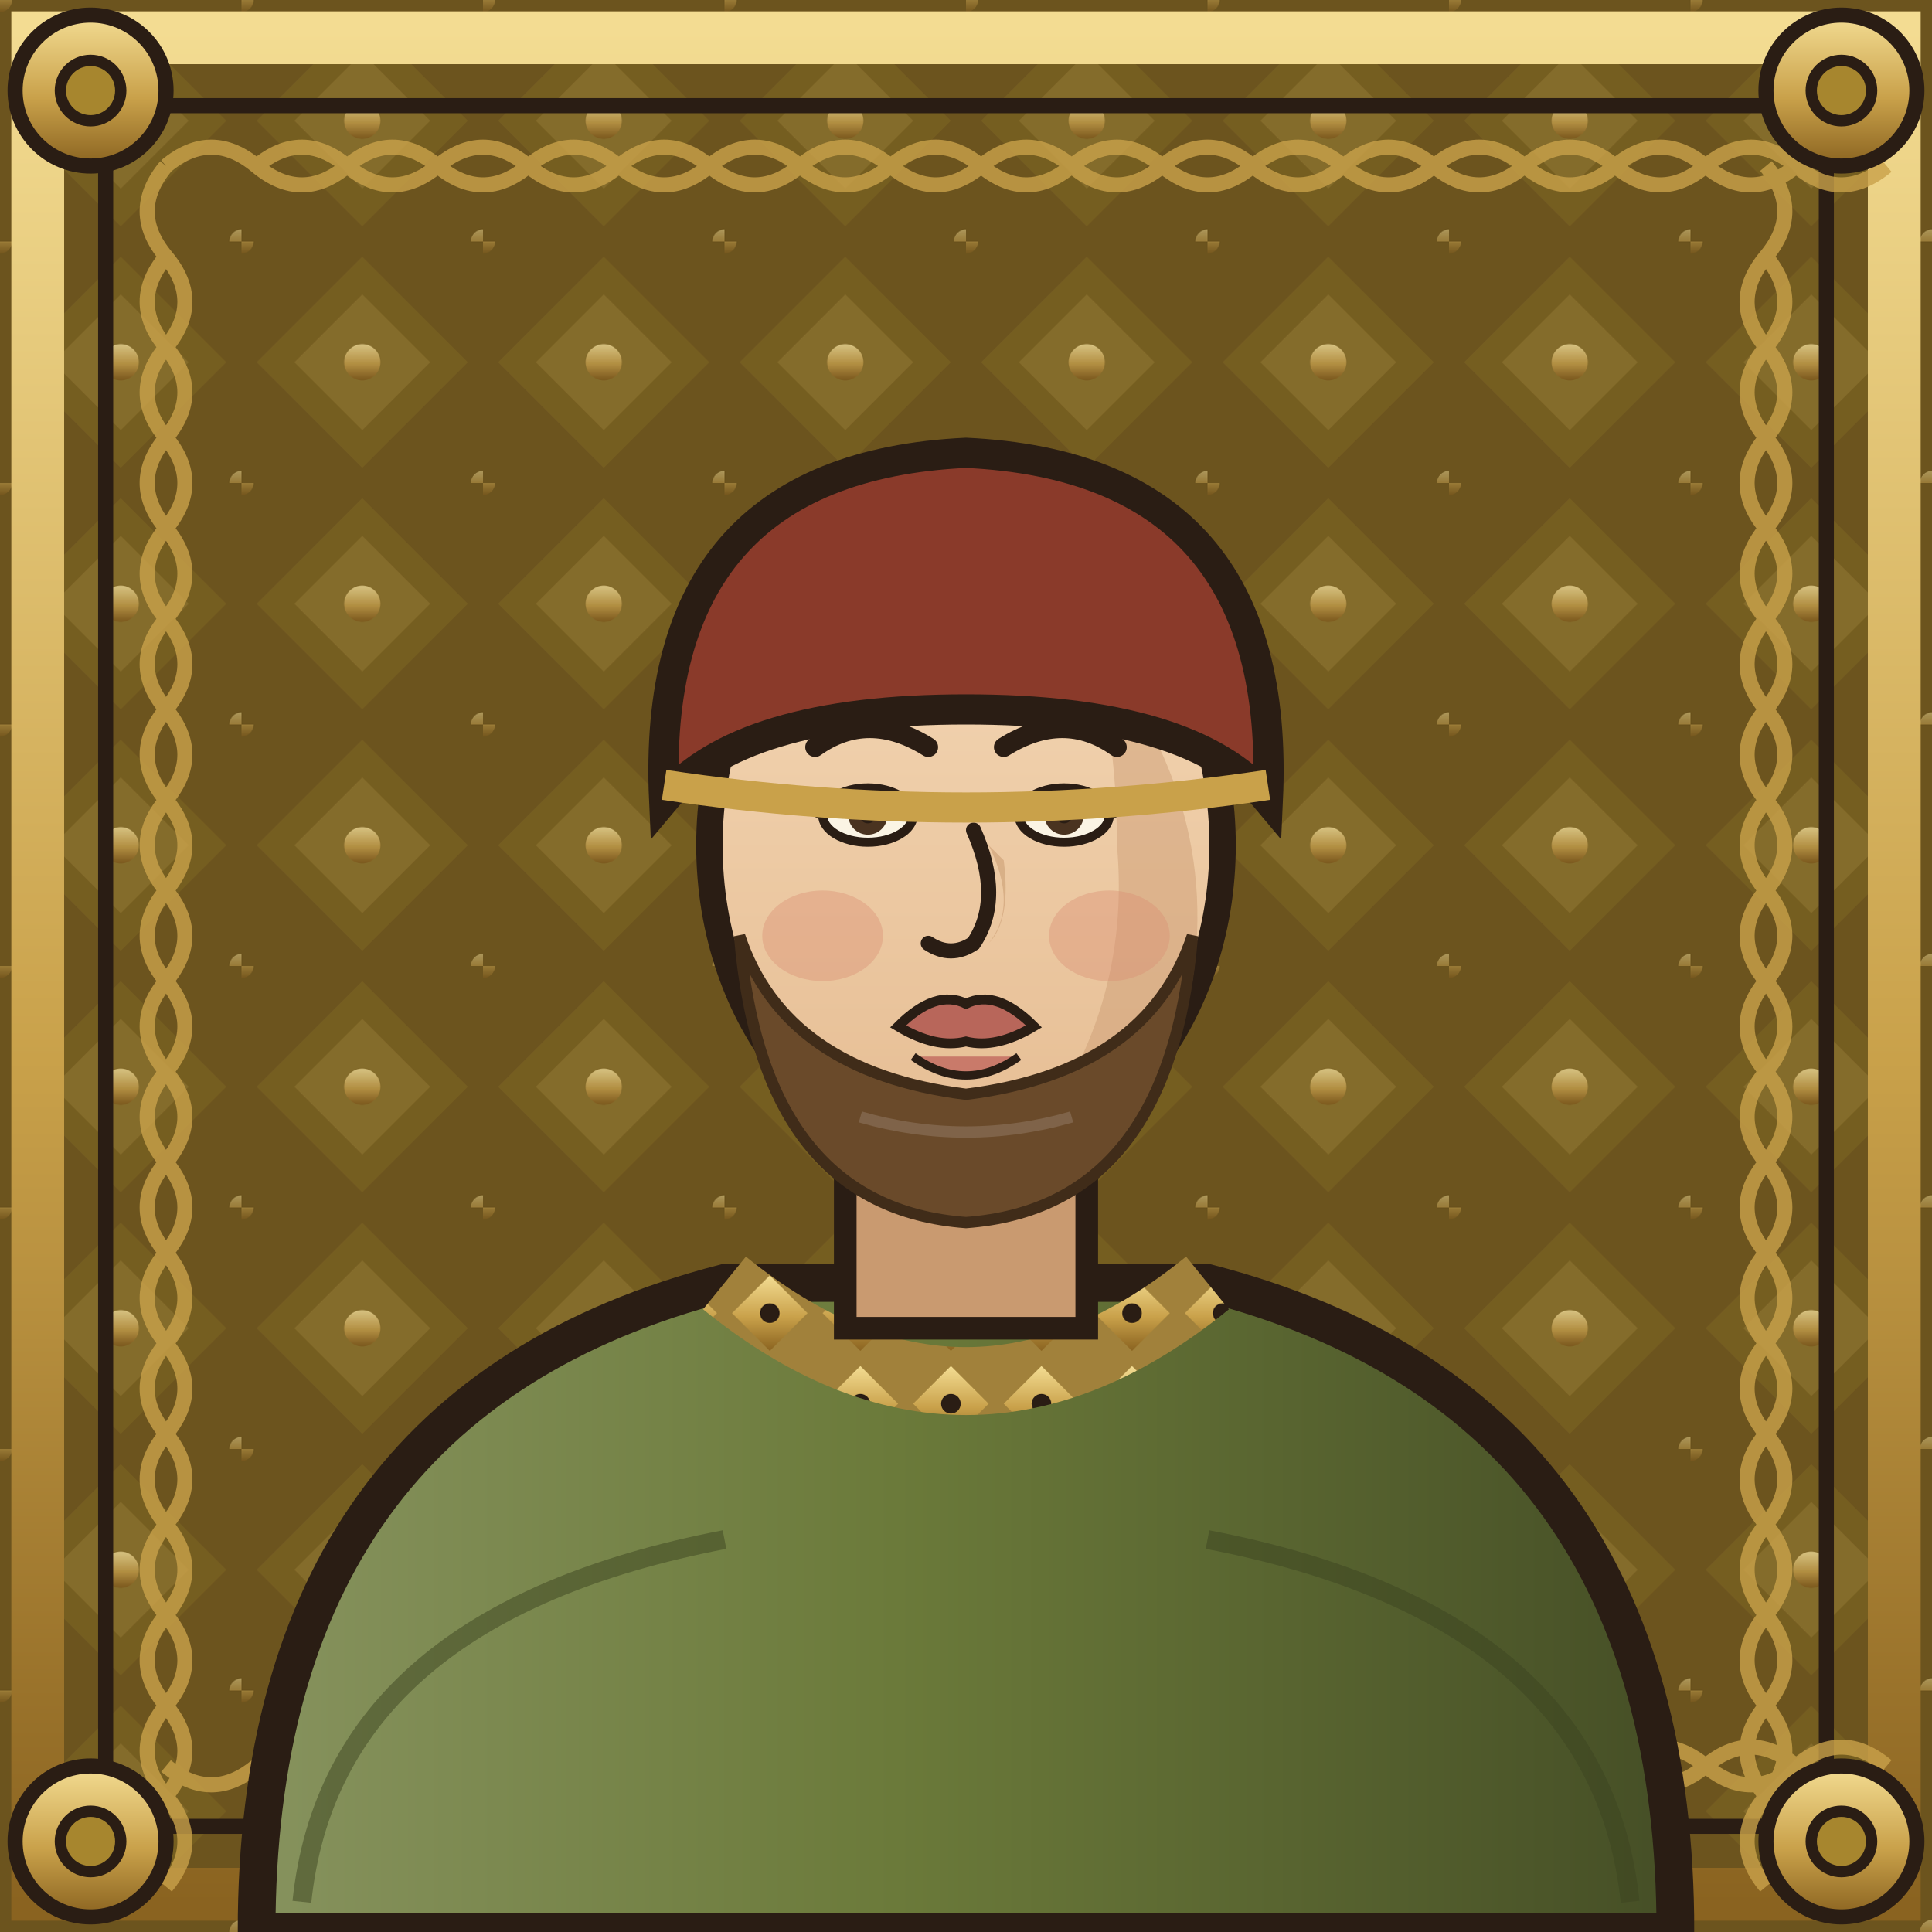
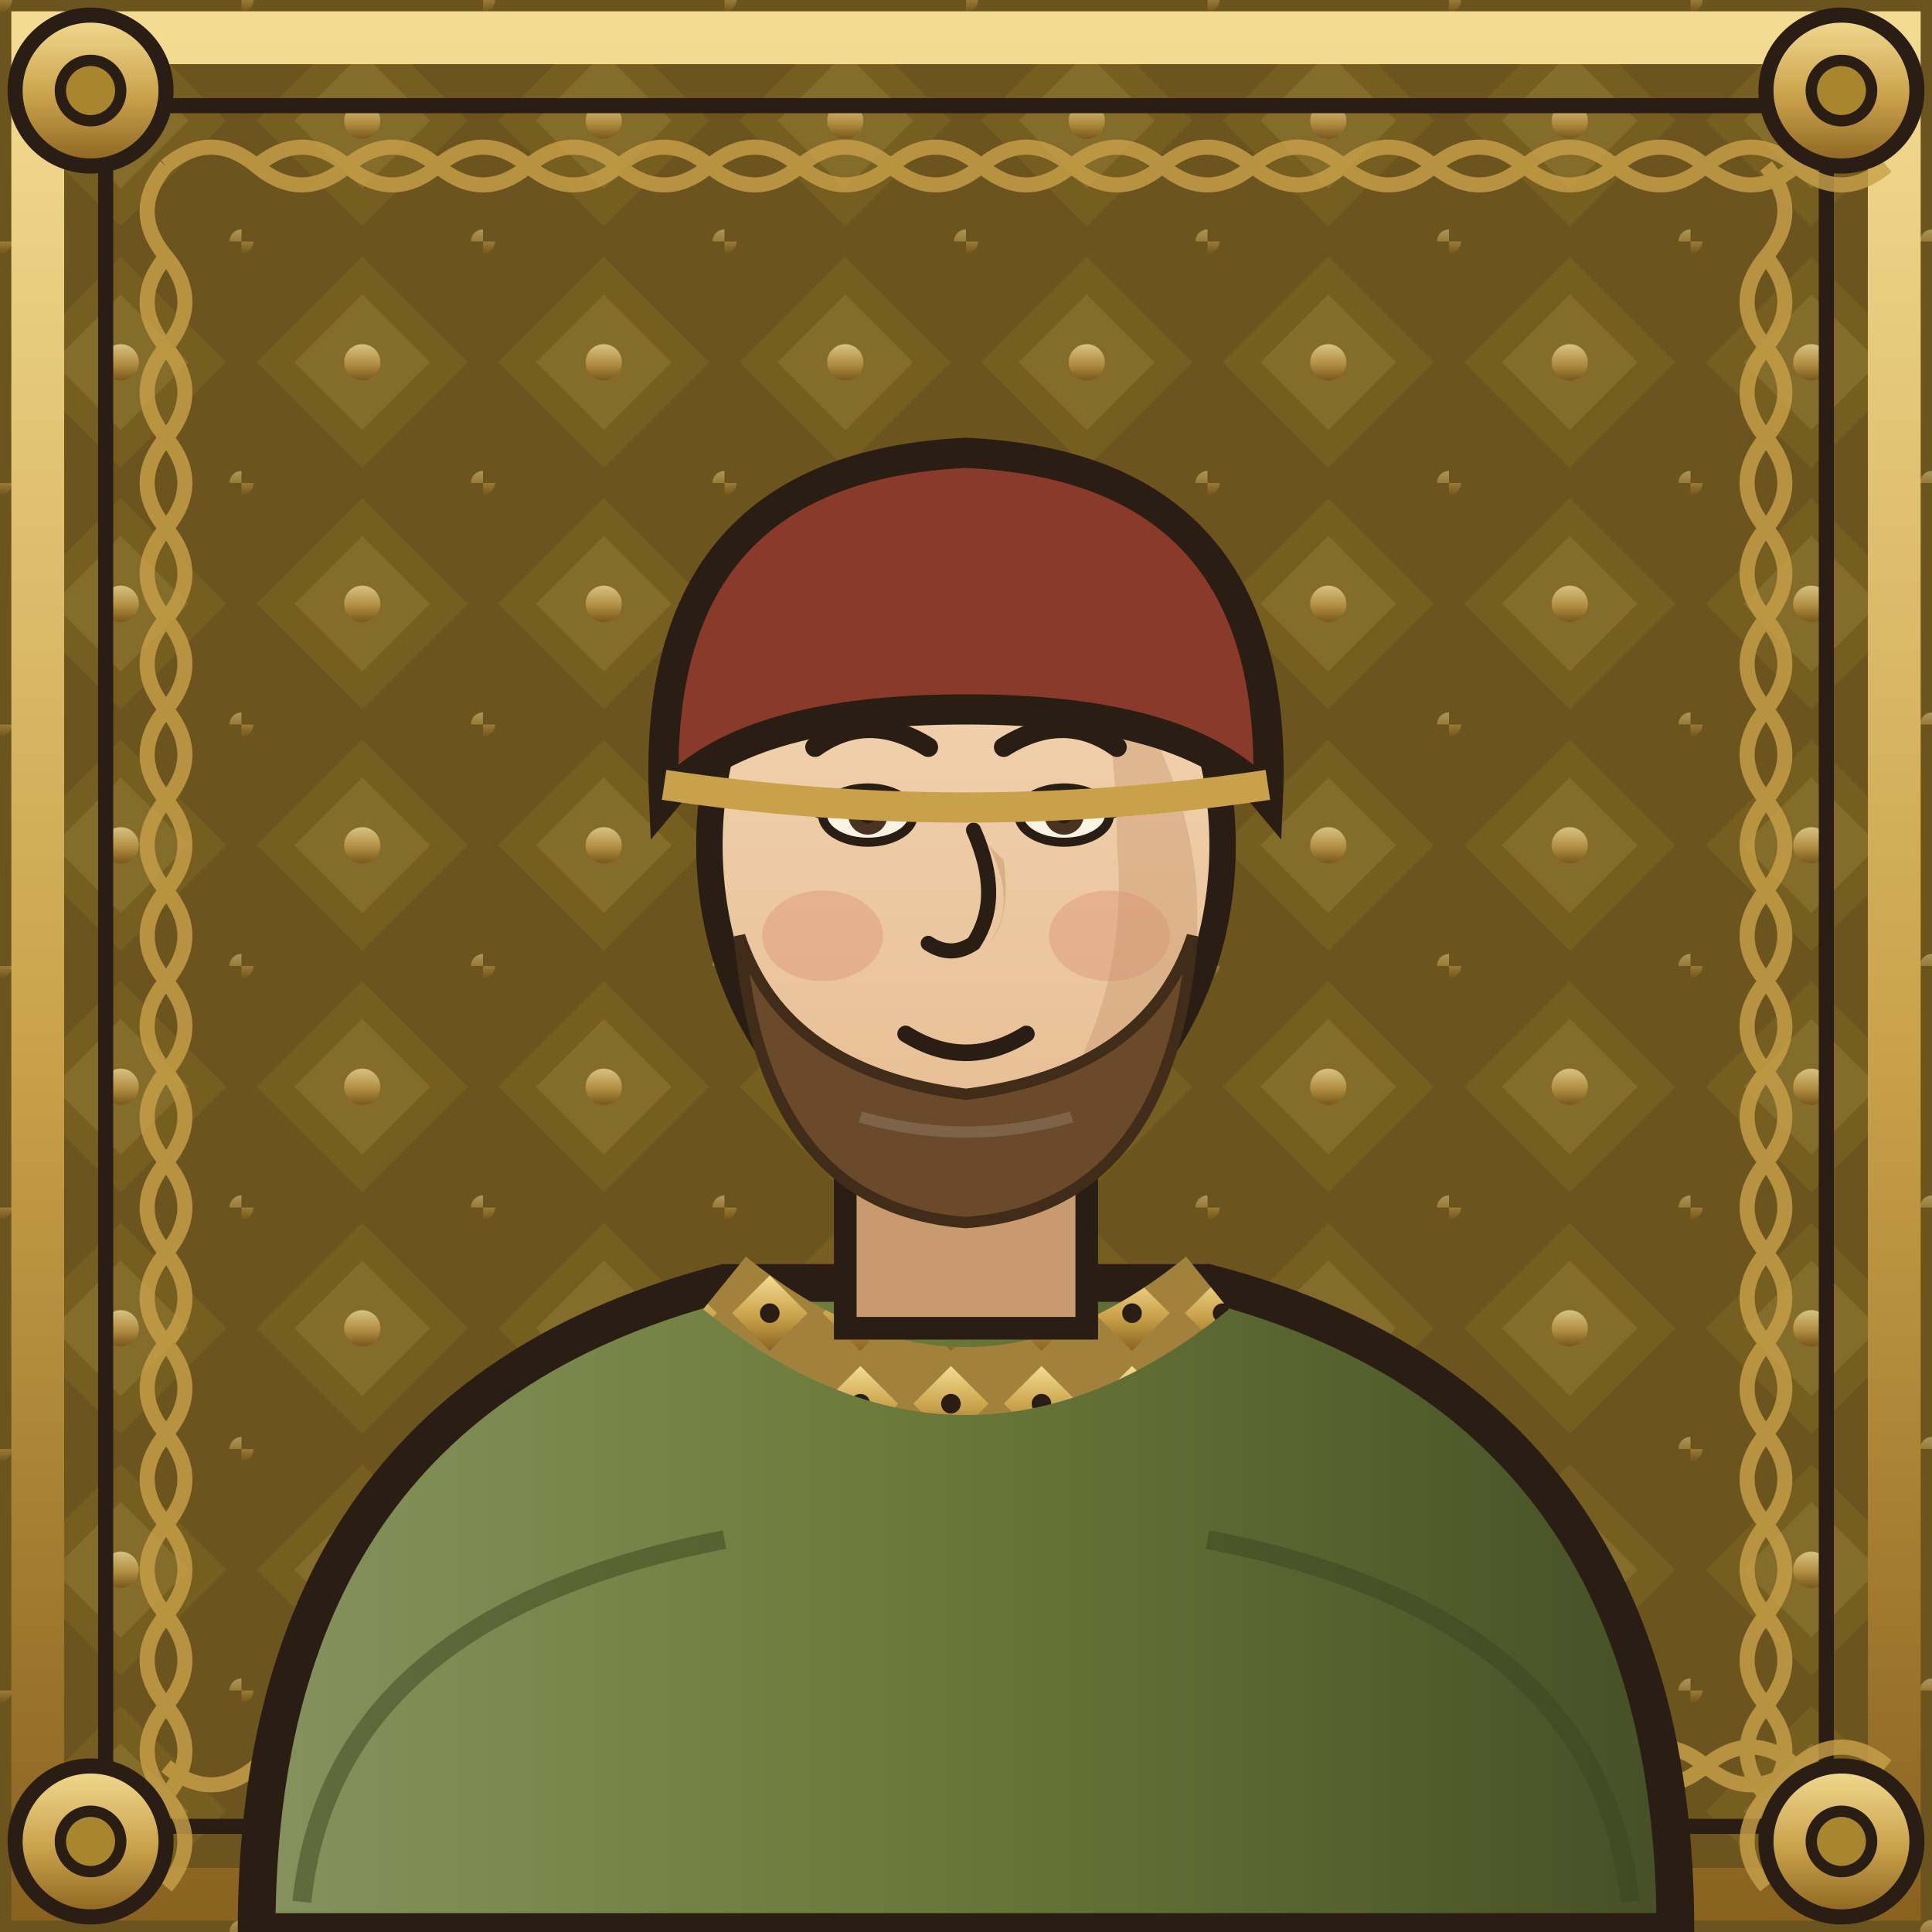
<svg xmlns="http://www.w3.org/2000/svg" viewBox="0 0 256 256" width="256" height="256">
  <defs>
    <linearGradient id="gold" x1="0" y1="0" x2="0" y2="1">
      <stop offset="0" stop-color="#f3dc92" />
      <stop offset="0.55" stop-color="#c9a14a" />
      <stop offset="1" stop-color="#8a6320" />
    </linearGradient>
    <linearGradient id="steel" x1="0" y1="0" x2="1" y2="1">
      <stop offset="0" stop-color="#eef1f4" />
      <stop offset="0.5" stop-color="#8a8f96" />
      <stop offset="1" stop-color="#4b5058" />
    </linearGradient>
    <linearGradient id="skin" x1="0" y1="0" x2="0" y2="1">
      <stop offset="0" stop-color="#f4d8b6" />
      <stop offset="1" stop-color="#e6bd93" />
    </linearGradient>
    <linearGradient id="parch" x1="0" y1="0" x2="0" y2="1">
      <stop offset="0" stop-color="#f4ead2" />
      <stop offset="1" stop-color="#e9dcbf" />
    </linearGradient>
  </defs>
  <defs>
    <linearGradient id="robe" x1="0" y1="0" x2="1" y2="0">
      <stop offset="0" stop-color="#86925d" />
      <stop offset="0.45" stop-color="#6b7a3a" />
      <stop offset="1" stop-color="#464f26" />
    </linearGradient>
    <pattern id="emb" width="12" height="12" patternUnits="userSpaceOnUse">
      <rect width="12" height="12" fill="#a1813b" />
      <path d="M6 1 L11 6 L6 11 L1 6 Z" fill="url(#gold)" />
      <circle cx="6" cy="6" r="1.3" fill="#2a1d14" />
    </pattern>
  </defs>
  <defs>
    <pattern id="field" width="32" height="32" patternUnits="userSpaceOnUse">
      <rect width="32" height="32" fill="#7a5f22" />
      <path d="M16 2 L30 16 L16 30 L2 16 Z" fill="#8e7227" opacity="0.55" />
      <path d="M16 7 L25 16 L16 25 L7 16 Z" fill="#b09243" opacity="0.4" />
      <circle cx="16" cy="16" r="2.4" fill="url(#gold)" />
      <circle cx="0" cy="0" r="1.6" fill="url(#gold)" opacity="0.6" />
      <circle cx="32" cy="32" r="1.6" fill="url(#gold)" opacity="0.6" />
    </pattern>
  </defs>
  <rect x="0" y="0" width="256" height="256" fill="url(#field)" />
  <rect x="0" y="0" width="256" height="256" fill="#000" opacity="0.12" />
  <rect x="5" y="5" width="246" height="246" fill="none" stroke="url(#gold)" stroke-width="7" />
  <rect x="14" y="14" width="228" height="228" fill="none" stroke="#2a1d14" stroke-width="2" />
  <path d="M22 22 q6 -5 12 0 t12 0 M22 234 q6 5 12 0 t12 0 M34 22 q6 -5 12 0 t12 0 M34 234 q6 5 12 0 t12 0 M46 22 q6 -5 12 0 t12 0 M46 234 q6 5 12 0 t12 0 M58 22 q6 -5 12 0 t12 0 M58 234 q6 5 12 0 t12 0 M70 22 q6 -5 12 0 t12 0 M70 234 q6 5 12 0 t12 0 M82 22 q6 -5 12 0 t12 0 M82 234 q6 5 12 0 t12 0 M94 22 q6 -5 12 0 t12 0 M94 234 q6 5 12 0 t12 0 M106 22 q6 -5 12 0 t12 0 M106 234 q6 5 12 0 t12 0 M118 22 q6 -5 12 0 t12 0 M118 234 q6 5 12 0 t12 0 M130 22 q6 -5 12 0 t12 0 M130 234 q6 5 12 0 t12 0 M142 22 q6 -5 12 0 t12 0 M142 234 q6 5 12 0 t12 0 M154 22 q6 -5 12 0 t12 0 M154 234 q6 5 12 0 t12 0 M166 22 q6 -5 12 0 t12 0 M166 234 q6 5 12 0 t12 0 M178 22 q6 -5 12 0 t12 0 M178 234 q6 5 12 0 t12 0 M190 22 q6 -5 12 0 t12 0 M190 234 q6 5 12 0 t12 0 M202 22 q6 -5 12 0 t12 0 M202 234 q6 5 12 0 t12 0 M214 22 q6 -5 12 0 t12 0 M214 234 q6 5 12 0 t12 0 M226 22 q6 -5 12 0 t12 0 M226 234 q6 5 12 0 t12 0 M22 22 q-5 6 0 12 t0 12 M234 22 q5 6 0 12 t0 12 M22 34 q-5 6 0 12 t0 12 M234 34 q5 6 0 12 t0 12 M22 46 q-5 6 0 12 t0 12 M234 46 q5 6 0 12 t0 12 M22 58 q-5 6 0 12 t0 12 M234 58 q5 6 0 12 t0 12 M22 70 q-5 6 0 12 t0 12 M234 70 q5 6 0 12 t0 12 M22 82 q-5 6 0 12 t0 12 M234 82 q5 6 0 12 t0 12 M22 94 q-5 6 0 12 t0 12 M234 94 q5 6 0 12 t0 12 M22 106 q-5 6 0 12 t0 12 M234 106 q5 6 0 12 t0 12 M22 118 q-5 6 0 12 t0 12 M234 118 q5 6 0 12 t0 12 M22 130 q-5 6 0 12 t0 12 M234 130 q5 6 0 12 t0 12 M22 142 q-5 6 0 12 t0 12 M234 142 q5 6 0 12 t0 12 M22 154 q-5 6 0 12 t0 12 M234 154 q5 6 0 12 t0 12 M22 166 q-5 6 0 12 t0 12 M234 166 q5 6 0 12 t0 12 M22 178 q-5 6 0 12 t0 12 M234 178 q5 6 0 12 t0 12 M22 190 q-5 6 0 12 t0 12 M234 190 q5 6 0 12 t0 12 M22 202 q-5 6 0 12 t0 12 M234 202 q5 6 0 12 t0 12 M22 214 q-5 6 0 12 t0 12 M234 214 q5 6 0 12 t0 12 M22 226 q-5 6 0 12 t0 12 M234 226 q5 6 0 12 t0 12" fill="none" stroke="#c9a14a" stroke-width="2" opacity="0.8" />
  <circle cx="12" cy="12" r="10" fill="url(#gold)" stroke="#2a1d14" stroke-width="2" />
  <circle cx="12" cy="12" r="4" fill="#a7862e" stroke="#2a1d14" stroke-width="1.5" />
  <circle cx="244" cy="12" r="10" fill="url(#gold)" stroke="#2a1d14" stroke-width="2" />
  <circle cx="244" cy="12" r="4" fill="#a7862e" stroke="#2a1d14" stroke-width="1.5" />
  <circle cx="12" cy="244" r="10" fill="url(#gold)" stroke="#2a1d14" stroke-width="2" />
  <circle cx="12" cy="244" r="4" fill="#a7862e" stroke="#2a1d14" stroke-width="1.5" />
  <circle cx="244" cy="244" r="10" fill="url(#gold)" stroke="#2a1d14" stroke-width="2" />
  <circle cx="244" cy="244" r="4" fill="#a7862e" stroke="#2a1d14" stroke-width="1.5" />
  <path d="M34 256 Q34 186 96 170 L160 170 Q222 186 222 256 Z" fill="url(#robe)" stroke="#2a1d14" stroke-width="5" />
  <path d="M96 170 Q128 196 160 170" fill="none" stroke="url(#emb)" stroke-width="9" />
  <path d="M40 252 Q44 214 96 204" fill="none" stroke="#3b4320" stroke-width="2.5" opacity="0.5" />
  <path d="M216 252 Q212 214 160 204" fill="none" stroke="#3b4320" stroke-width="2.5" opacity="0.5" />
  <rect x="112" y="136" width="32" height="40" fill="#c99a70" stroke="#2a1d14" stroke-width="3" />
  <g transform="translate(128 112)">
    <ellipse cx="0" cy="0" rx="34" ry="42" fill="url(#skin)" stroke="#2a1d14" stroke-width="3.5" />
    <path d="M14 -30 Q34 -8 30 18 Q26 36 8 40 Q22 22 20 0 Q20 -20 14 -30 Z" fill="#c99a70" opacity="0.45" />
    <ellipse cx="-19" cy="12" rx="8" ry="6" fill="#d98f74" opacity="0.4" />
    <ellipse cx="19" cy="12" rx="8" ry="6" fill="#d98f74" opacity="0.4" />
    <path d="M-8 37 Q0 41 8 37" fill="none" stroke="#c99a70" stroke-width="2" opacity="0.7" />
    <ellipse cx="-13" cy="-4" rx="6" ry="3.6" fill="#fbf4e4" stroke="#2a1d14" stroke-width="1.2" />
    <circle cx="-13" cy="-4" r="2.6" fill="#4a3320" />
    <circle cx="-13" cy="-4" r="1.1" fill="#2a1d14" />
    <circle cx="-12.1" cy="-5" r="0.6" fill="#ffffff" />
    <path d="M-19.5 -4.5 Q-13 -9 -6.5 -4.5" fill="none" stroke="#2a1d14" stroke-width="1.8" stroke-linecap="round" />
    <ellipse cx="13" cy="-4" rx="6" ry="3.6" fill="#fbf4e4" stroke="#2a1d14" stroke-width="1.2" />
    <circle cx="13" cy="-4" r="2.6" fill="#4a3320" />
    <circle cx="13" cy="-4" r="1.1" fill="#2a1d14" />
    <circle cx="13.9" cy="-5" r="0.6" fill="#ffffff" />
    <path d="M6.5 -4.5 Q13 -9 19.5 -4.5" fill="none" stroke="#2a1d14" stroke-width="1.8" stroke-linecap="round" />
    <path d="M-20 -13 Q-13 -18 -5 -13" fill="none" stroke="#2a1d14" stroke-width="2.6" stroke-linecap="round" />
    <path d="M5 -13 Q13 -18 20 -13" fill="none" stroke="#2a1d14" stroke-width="2.6" stroke-linecap="round" />
    <path d="M1 -2 Q5 7 1 13 Q-2 15 -5 13" fill="none" stroke="#2a1d14" stroke-width="2" stroke-linecap="round" />
    <path d="M3 0 Q7 8 3 13 Q6 10 5 2 Z" fill="#c99a70" opacity="0.55" />
-     <path d="M-9 24 Q-4 19 0 21 Q4 19 9 24 Q4 27 0 26 Q-4 27 -9 24 Z" fill="#b8665a" stroke="#2a1d14" stroke-width="1.3" />
-     <path d="M-7 28 Q0 33 7 28" fill="#c97a6a" stroke="#2a1d14" stroke-width="1.1" />
+     <path d="M-8 25 Q0 30 8 25" fill="none" stroke="#2a1d14" stroke-width="2.2" stroke-linecap="round" />
    <path d="M-30 12 Q-27 48 0 50 Q27 48 30 12 Q24 30 0 33 Q-24 30 -30 12 Z" fill="#6a4a2a" stroke="#402c19" stroke-width="1.5" />
    <path d="M-14 36 Q0 40 14 36" fill="none" stroke="#886e55" stroke-width="1.5" opacity="0.7" />
    <path d="M-37 -10 Q-42 -50 0 -52 Q42 -50 37 -10 Q31 -28 18 -32 Q0 -22 -18 -32 Q-31 -28 -37 -10 Z" fill="#6a4a2a" stroke="#2a1d14" stroke-width="3" />
    <path d="M-24 -34 Q-14.4 -26 -19.2 -18" fill="none" stroke="#4a341d" stroke-width="1.2" opacity="0.7" />
    <path d="M-12 -34 Q-7.2 -26 -9.6 -18" fill="none" stroke="#4a341d" stroke-width="1.2" opacity="0.7" />
    <path d="M0 -34 Q0.0 -26 0.0 -18" fill="none" stroke="#4a341d" stroke-width="1.2" opacity="0.7" />
    <path d="M12 -34 Q7.2 -26 9.6 -18" fill="none" stroke="#4a341d" stroke-width="1.2" opacity="0.7" />
    <path d="M24 -34 Q14.4 -26 19.2 -18" fill="none" stroke="#4a341d" stroke-width="1.2" opacity="0.7" />
    <path d="M-40 -6 Q-42 -50 0 -52 Q42 -50 40 -6 Q30 -18 0 -18 Q-30 -18 -40 -6 Z" fill="#8a3a2a" stroke="#2a1d14" stroke-width="4" />
    <path d="M-40 -8 Q0 -2 40 -8" fill="none" stroke="#c9a14a" stroke-width="4" />
  </g>
  <g transform="translate(128 226) scale(0.85)">
    <ellipse cx="64" cy="72" rx="40" ry="24" fill="#c58a4a" stroke="#2a1d14" stroke-width="4" />
    <path d="M44 66 Q64 52 84 66" fill="none" stroke="#2a1d14" stroke-width="3" />
  </g>
</svg>
